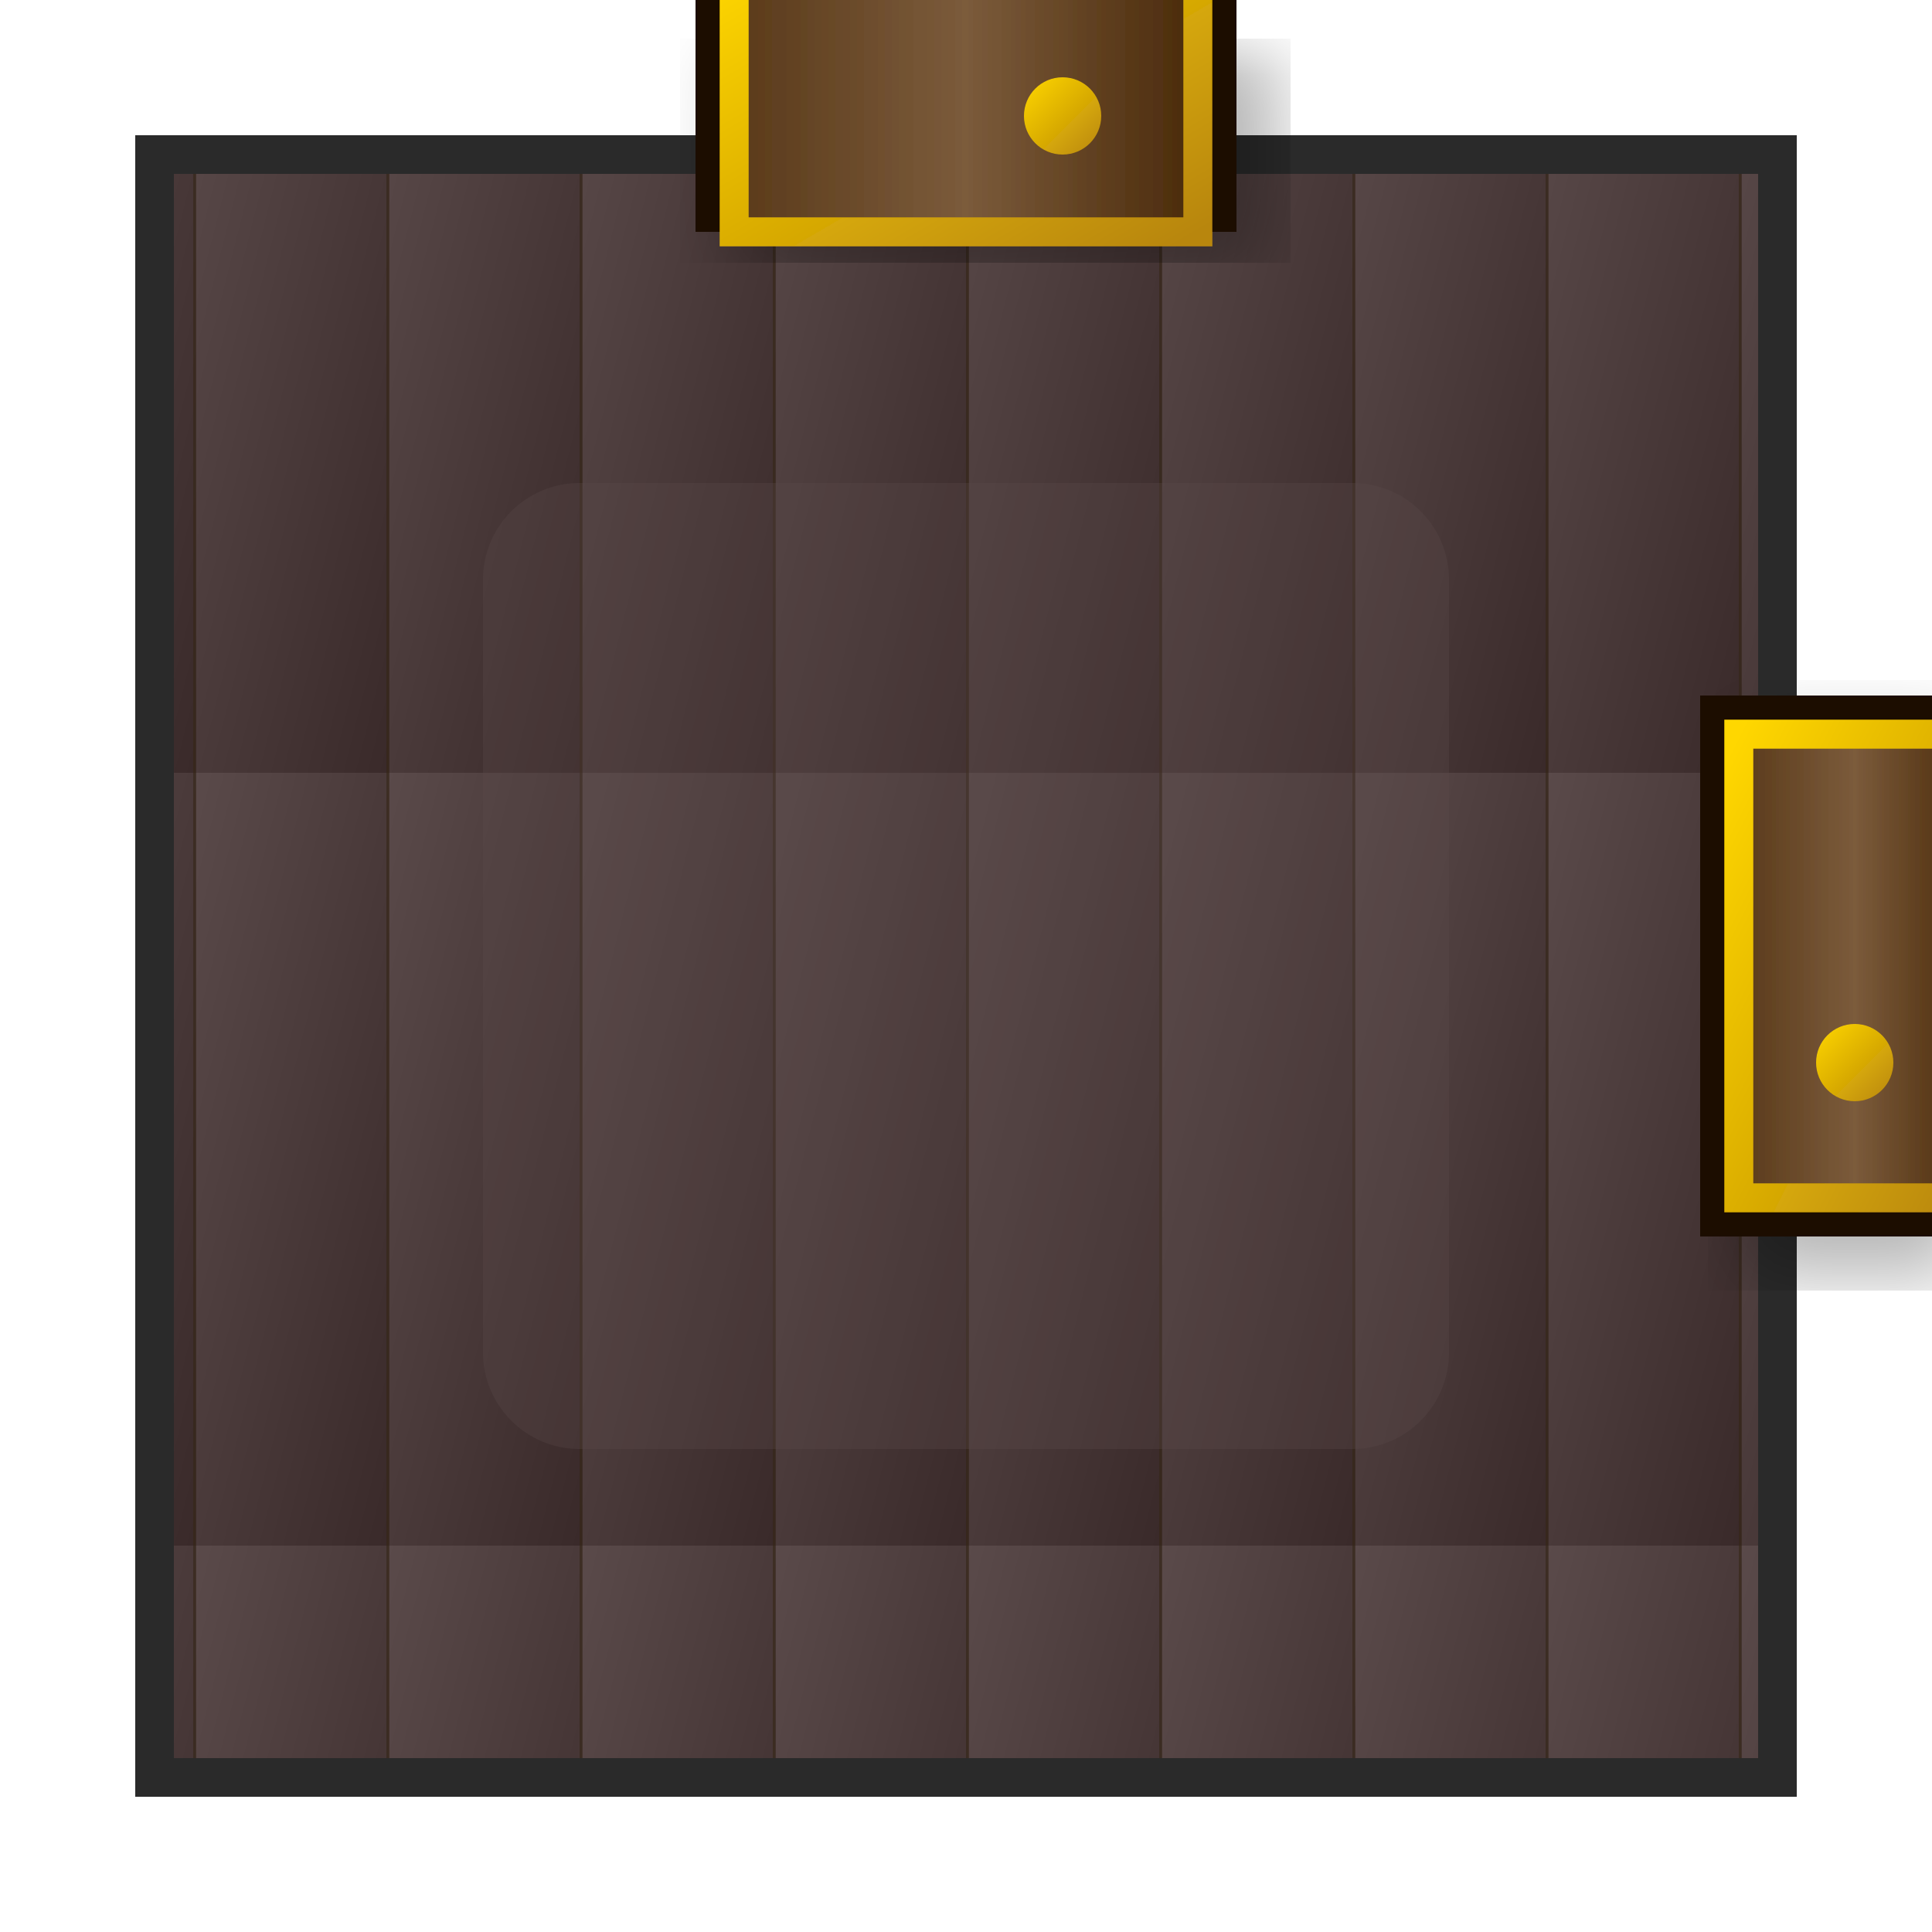
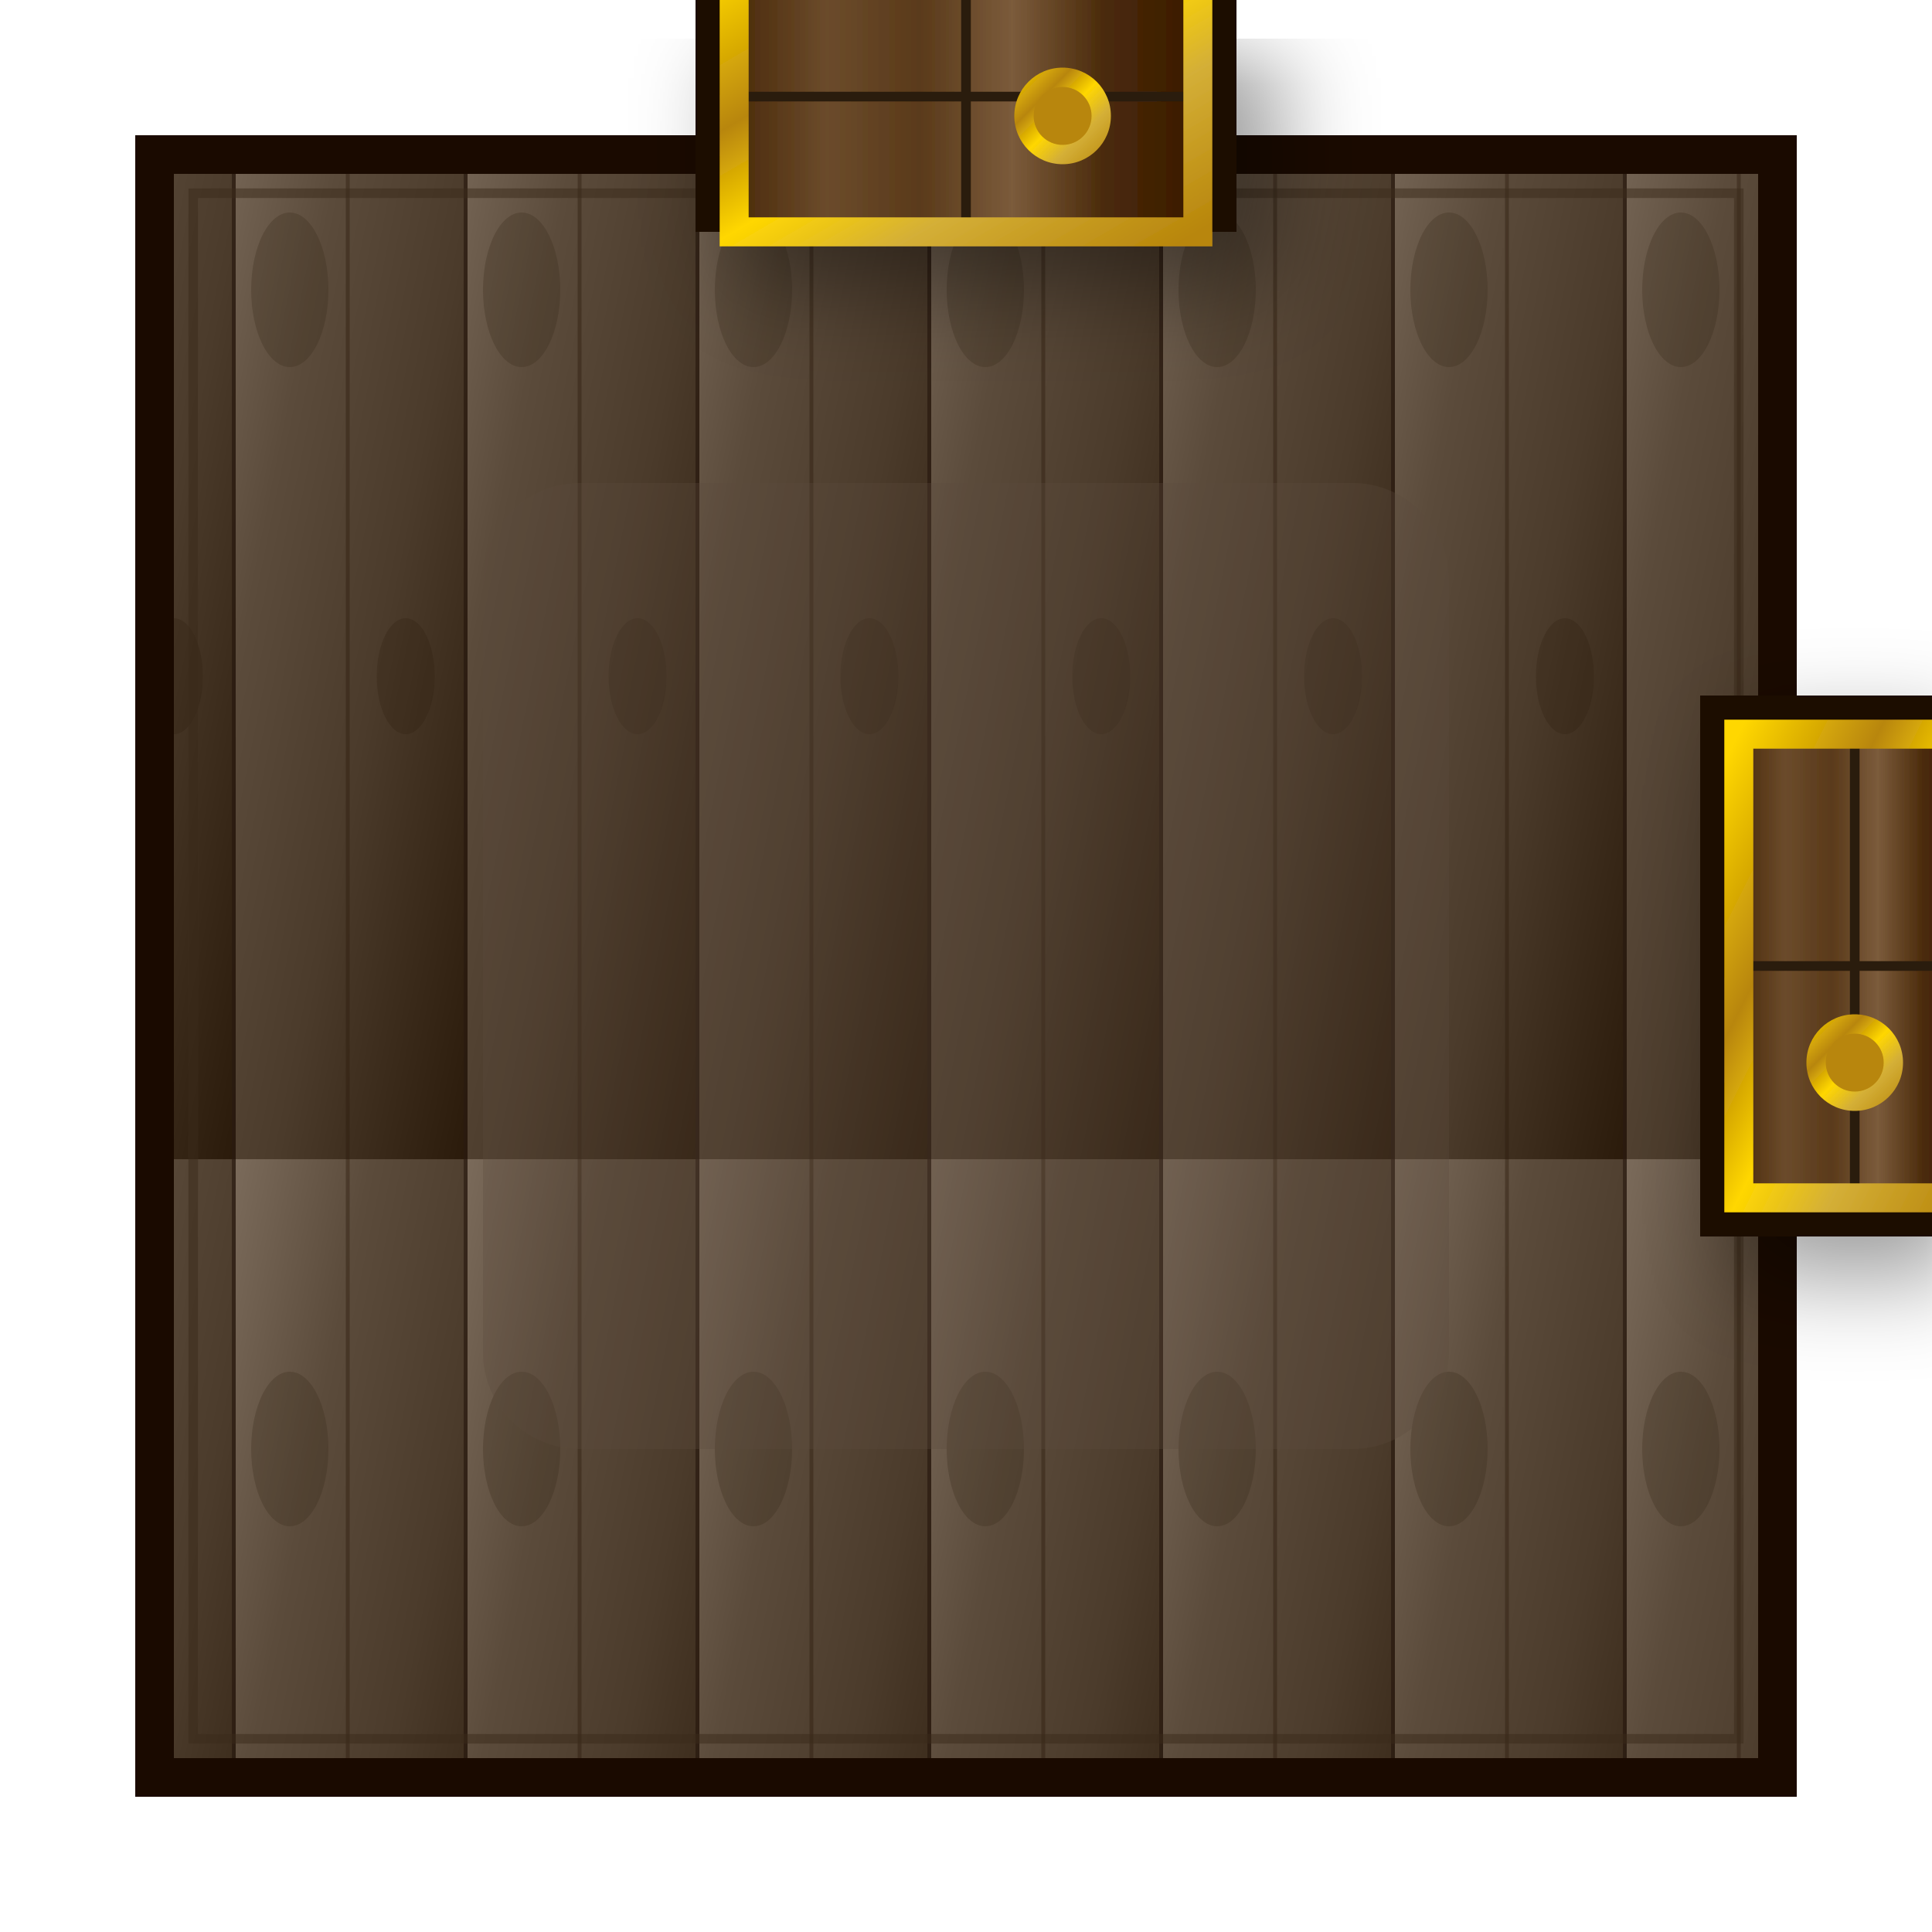
<svg xmlns="http://www.w3.org/2000/svg" viewBox="0 0 100 100" width="400" height="400">
  <defs>
    <linearGradient id="floorGrad" x1="0%" y1="0%" x2="100%" y2="100%">
-       <stop offset="0%" style="stop-color:#5A4A4A" />
-       <stop offset="100%" style="stop-color:#3A2A2A" />
+       <stop offset="0%" style="stop-color:#7B6B5B" />
+       <stop offset="30%" style="stop-color:#5B4B3B" />
+       <stop offset="60%" style="stop-color:#4B3B2B" />
+       <stop offset="100%" style="stop-color:#2B1B0B" />
    </linearGradient>
-     <pattern id="woodPattern" x="0" y="0" width="10" height="40" patternUnits="userSpaceOnUse">
-       <rect width="10" height="40" fill="url(#floorGrad)" />
-       <line x1="0" y1="0" x2="0" y2="40" stroke="#2A1A0A" stroke-width="0.3" opacity="0.6" />
+     <pattern id="woodPattern" x="0" y="0" width="12" height="60" patternUnits="userSpaceOnUse">
+       <rect width="12" height="60" fill="url(#floorGrad)" />
+       <line x1="0" y1="0" x2="0" y2="60" stroke="#1A0A00" stroke-width="0.4" opacity="0.7" />
+       <line x1="6" y1="0" x2="6" y2="60" stroke="#2A1A0A" stroke-width="0.2" opacity="0.4" />
+       <ellipse cx="3" cy="15" rx="2" ry="4" fill="#3A2A1A" opacity="0.3" />
+       <ellipse cx="9" cy="35" rx="1.5" ry="3" fill="#2A1A0A" opacity="0.25" />
    </pattern>
    <linearGradient id="doorWood" x1="0%" y1="0%" x2="100%" y2="0%">
-       <stop offset="0%" style="stop-color:#5A3A1A" />
-       <stop offset="50%" style="stop-color:#7B5B3B" />
-       <stop offset="100%" style="stop-color:#4A2A0A" />
+       <stop offset="0%" style="stop-color:#4A2A0A" />
+       <stop offset="20%" style="stop-color:#6B4B2B" />
+       <stop offset="40%" style="stop-color:#5A3A1A" />
+       <stop offset="60%" style="stop-color:#7B5B3B" />
+       <stop offset="80%" style="stop-color:#4A2A0A" />
+       <stop offset="100%" style="stop-color:#3A1A00" />
    </linearGradient>
    <linearGradient id="goldTrim" x1="0%" y1="0%" x2="100%" y2="100%">
      <stop offset="0%" style="stop-color:#FFD700" />
+       <stop offset="30%" style="stop-color:#B8860B" />
+       <stop offset="50%" style="stop-color:#FFD700" />
+       <stop offset="70%" style="stop-color:#D4AF37" />
      <stop offset="100%" style="stop-color:#B8860B" />
    </linearGradient>
-     <filter id="softShadow">
-       <feGaussianBlur in="SourceAlpha" stdDeviation="2" />
-       <feOffset dx="2" dy="2" />
+     <filter id="softShadow" x="-50%" y="-50%" width="200%" height="200%">
+       <feGaussianBlur in="SourceAlpha" stdDeviation="2.5" />
+       <feOffset dx="2" dy="2" result="offsetblur" />
      <feComponentTransfer>
-         <feFuncA type="linear" slope="0.3" />
+         <feFuncA type="linear" slope="0.4" />
      </feComponentTransfer>
      <feMerge>
        <feMergeNode />
        <feMergeNode in="SourceGraphic" />
      </feMerge>
    </filter>
+     <filter id="innerGlow">
+       <feGaussianBlur in="SourceAlpha" stdDeviation="3" result="blur" />
+       <feComposite in="blur" in2="SourceAlpha" operator="arithmetic" k2="-1" k3="1" result="shadowDiff" />
+       <feFlood flood-color="#FFD700" flood-opacity="0.4" />
+       <feComposite in2="shadowDiff" operator="in" />
+       <feComposite in2="SourceGraphic" operator="over" />
+     </filter>
  </defs>
-   <rect x="8" y="8" width="84" height="84" fill="url(#woodPattern)" stroke="#2A2A2A" stroke-width="2" />
-   <rect x="25" y="25" width="50" height="50" fill="#5A4A4A" opacity="0.3" rx="5" />
+   <rect x="8" y="8" width="84" height="84" fill="url(#woodPattern)" stroke="#1A0A00" stroke-width="2" />
+   <rect x="10" y="10" width="80" height="80" fill="none" stroke="#3A2A1A" stroke-width="0.5" opacity="0.5" />
+   <rect x="25" y="25" width="50" height="50" fill="#5B4B3B" opacity="0.3" rx="5" />
  <g filter="url(#softShadow)">
    <rect x="36" y="-4" width="28" height="16" fill="#1A0A00" />
    <rect x="38" y="-2" width="24" height="14" fill="url(#doorWood)" />
+     <line x1="50" y1="-2" x2="50" y2="12" stroke="#2A1A0A" stroke-width="0.5" />
+     <line x1="38" y1="5" x2="62" y2="5" stroke="#2A1A0A" stroke-width="0.5" />
    <rect x="38" y="-2" width="24" height="14" fill="none" stroke="url(#goldTrim)" stroke-width="1.5" />
-     <circle cx="55" cy="6" r="2" fill="url(#goldTrim)" />
+     <circle cx="55" cy="6" r="2.5" fill="url(#goldTrim)" />
+     <circle cx="55" cy="6" r="1.5" fill="#B8860B" />
  </g>
  <g filter="url(#softShadow)">
    <rect x="88" y="36" width="16" height="28" fill="#1A0A00" />
    <rect x="90" y="38" width="12" height="24" fill="url(#doorWood)" />
+     <line x1="90" y1="50" x2="102" y2="50" stroke="#2A1A0A" stroke-width="0.5" />
+     <line x1="96" y1="38" x2="96" y2="62" stroke="#2A1A0A" stroke-width="0.5" />
    <rect x="90" y="38" width="12" height="24" fill="none" stroke="url(#goldTrim)" stroke-width="1.5" />
-     <circle cx="96" cy="55" r="2" fill="url(#goldTrim)" />
+     <circle cx="96" cy="55" r="2.5" fill="url(#goldTrim)" />
+     <circle cx="96" cy="55" r="1.5" fill="#B8860B" />
  </g>
</svg>
